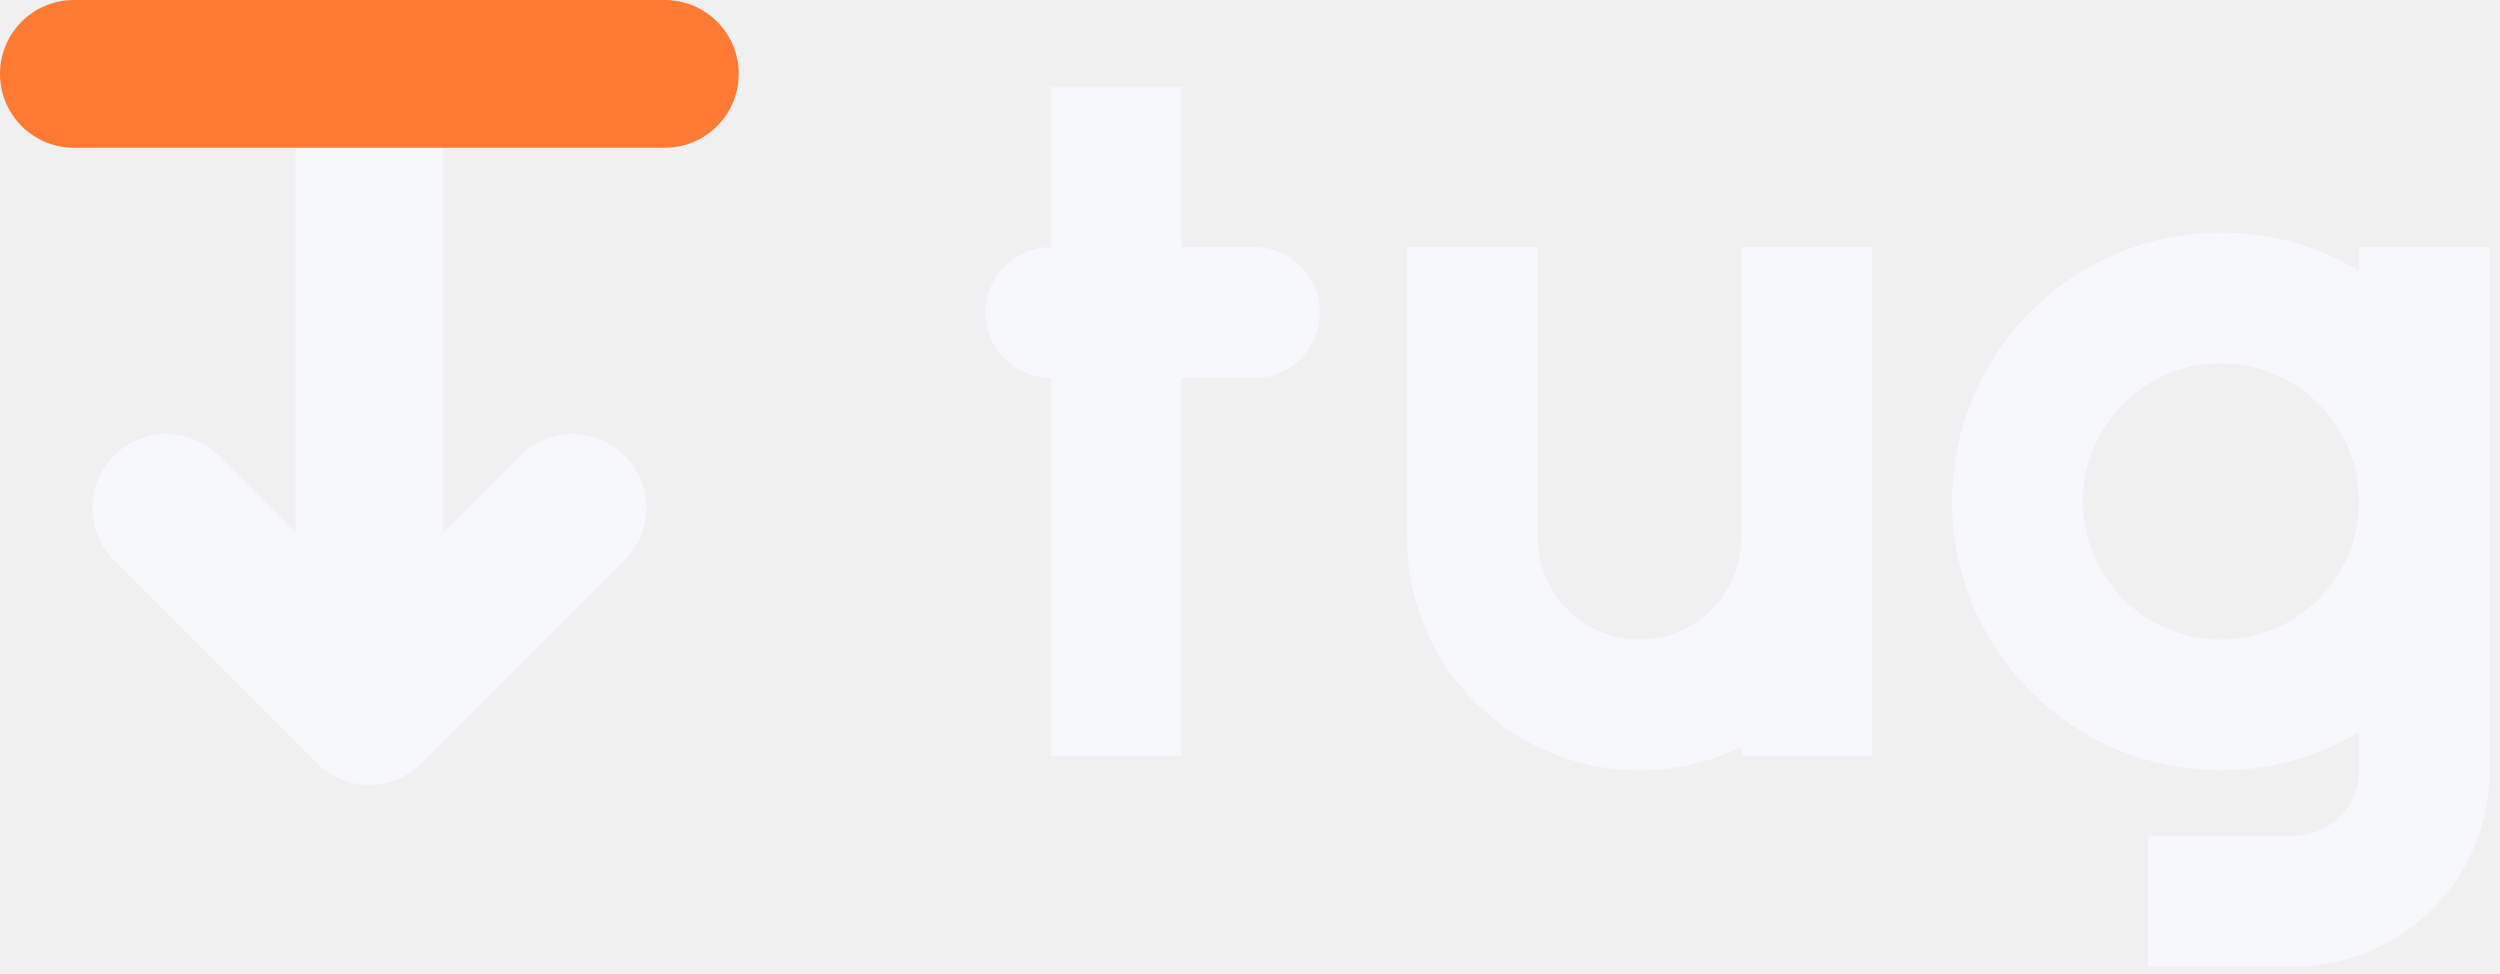
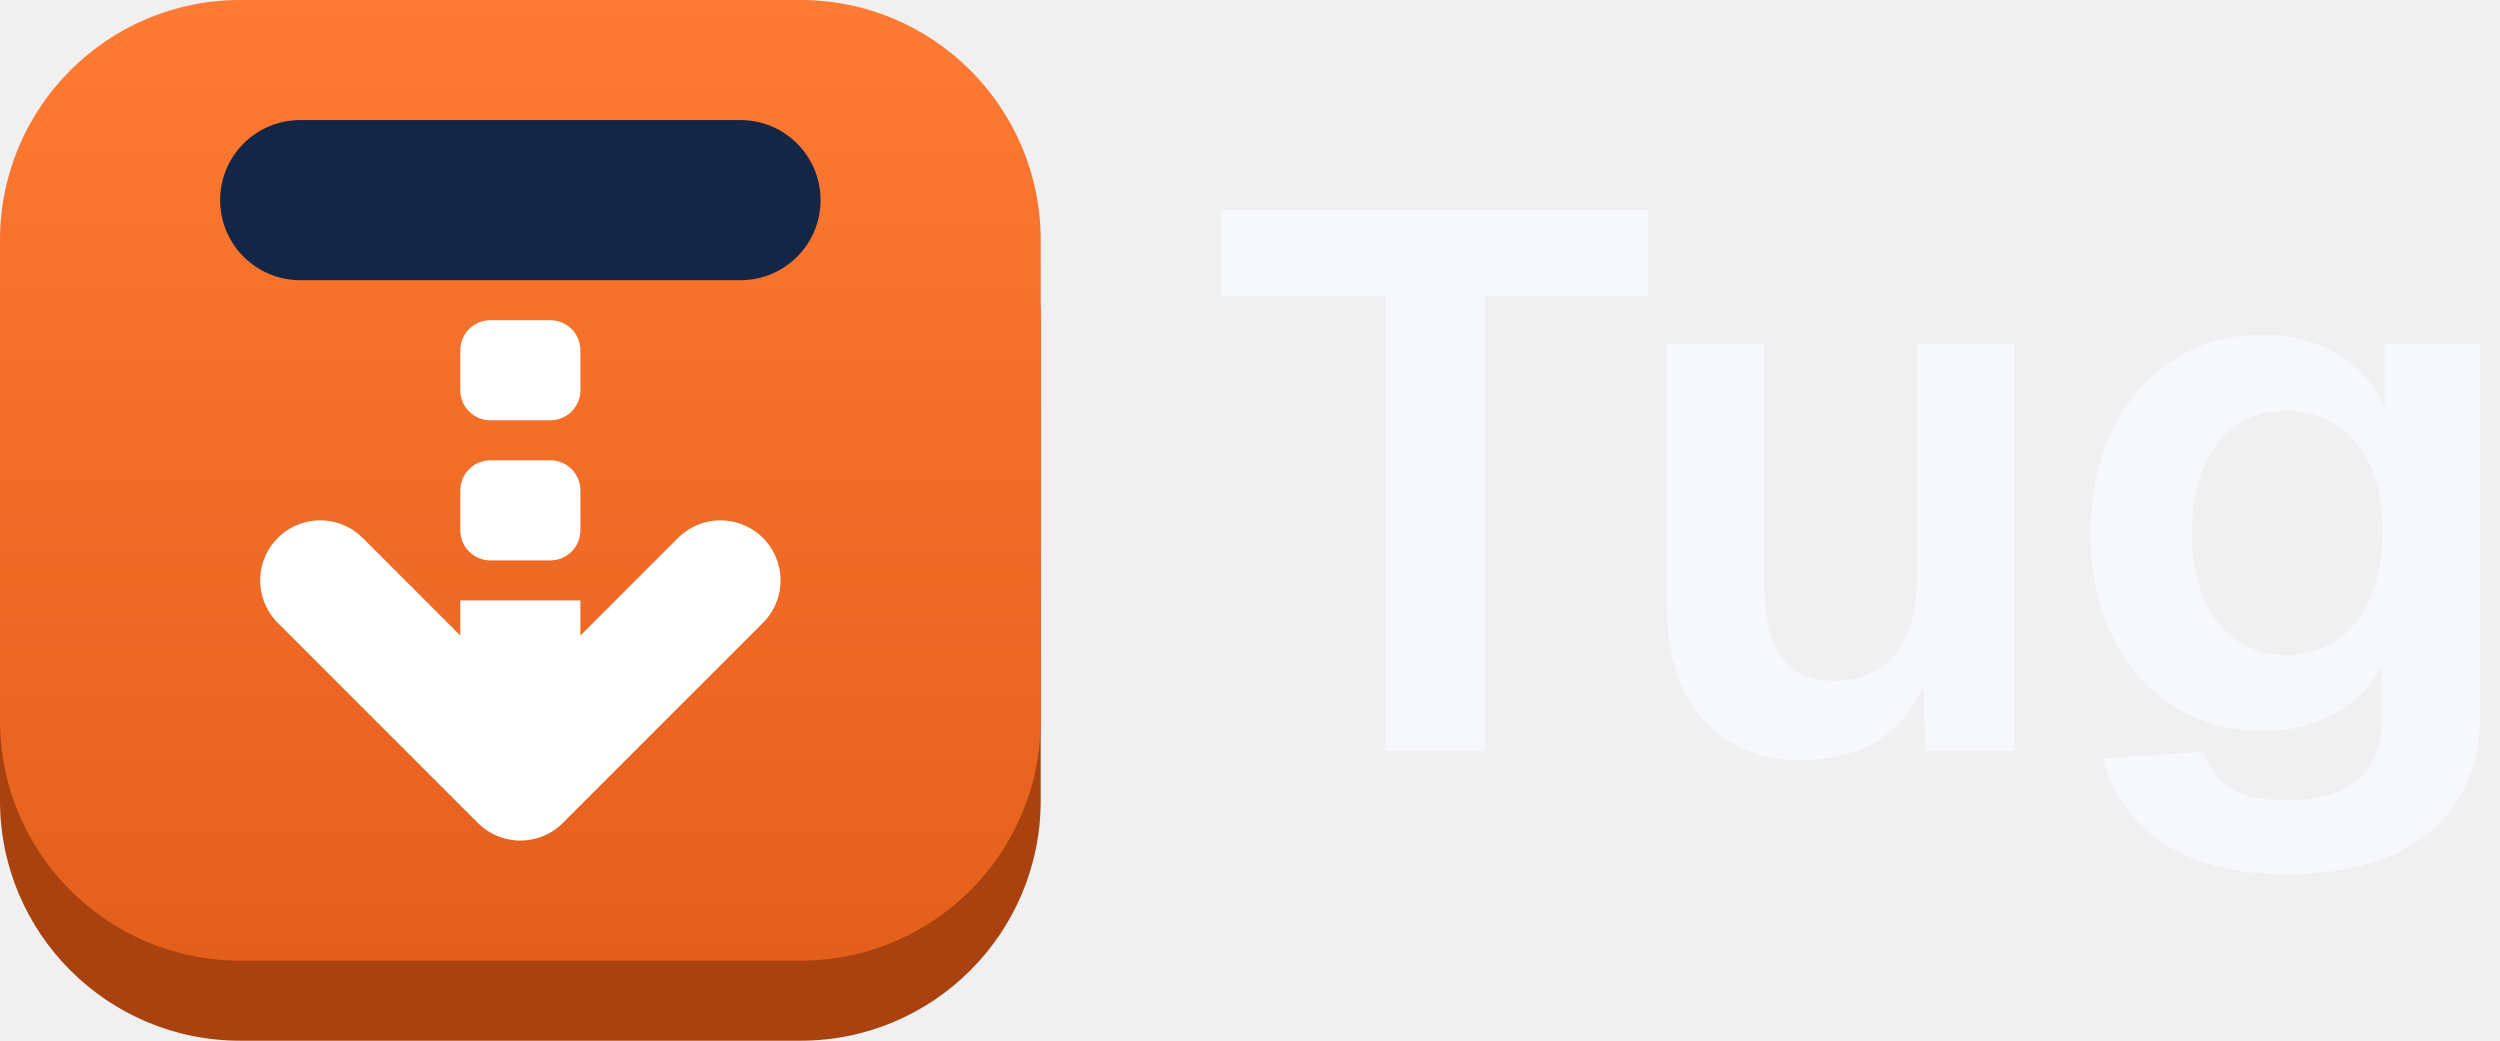
- <svg xmlns="http://www.w3.org/2000/svg" viewBox="0 -4 344 134">
-   <g transform="translate(0 -4) scale(0.635294)">
-     <rect x="64" y="16" width="32" height="138" fill="#F6F8FC" />
-     <path d="M36 110 L80 154 L124 110" fill="none" stroke="#F6F8FC" stroke-width="32" stroke-linecap="round" stroke-linejoin="round" />
-     <rect x="0" y="0" width="160" height="32" rx="16" fill="#FF7A33" />
-   </g>
-   <g transform="translate(135.6 0)">
-     <g fill="#F6F8FC">
-       <rect x="9" y="8" width="18" height="92" />
-       <rect x="0" y="30" width="46" height="18" rx="9.0" />
-     </g>
-     <g fill="none" stroke="#F6F8FC" stroke-width="18">
-       <path d="M67 30 V70 A23 23 0 0 0 113 70" />
-       <path d="M113 30 V100" />
-       <circle cx="170" cy="65" r="28" />
-       <path d="M198 30 V102 A18 18 0 0 1 180 120 H160" />
-     </g>
-   </g>
+ <svg xmlns="http://www.w3.org/2000/svg" viewBox="12 12 249.831 104" role="img" aria-label="Tug">
+   <defs>
+     <linearGradient id="tug-face" x1="0" y1="12" x2="0" y2="108" gradientUnits="userSpaceOnUse">
+       <stop offset="0" stop-color="#FF7A33" />
+       <stop offset="1" stop-color="#E35F1C" />
+     </linearGradient>
+   </defs>
+   <rect x="12" y="20" width="104" height="96" rx="24" fill="#A9420F" />
+   <rect x="12" y="12" width="104" height="96" rx="24" fill="url(#tug-face)" />
+   <rect x="58" y="44" width="12" height="10" rx="3" fill="#FFFFFF" />
+   <rect x="58" y="58" width="12" height="10" rx="3" fill="#FFFFFF" />
+   <rect x="58" y="72" width="12" height="14" fill="#FFFFFF" />
+   <path d="M44 70L64 90L84 70" fill="none" stroke="#FFFFFF" stroke-width="12" stroke-linecap="round" stroke-linejoin="round" />
+   <rect x="34" y="24" width="60" height="16" rx="8" fill="#142645" />
+   <path transform="translate(133.162 87.04) scale(0.076169)" fill="#F6F8FC" d="M227 0V-597H11V-710H572V-597H357V0ZM772 12Q691 12 643.5 -41.5Q596 -95 596 -190V-534H724V-222Q724 -155 746.5 -123.5Q769 -92 815 -92Q867 -92 895.5 -126.5Q924 -161 924 -227V-534H1052V0H935L932 -147L948 -142Q936 -66 891 -27Q846 12 772 12ZM1411 162Q1341 162 1291 143Q1241 124 1210.5 89.5Q1180 55 1168 10L1300 1Q1310 31 1334.5 48Q1359 65 1411 65Q1470 65 1502 38.5Q1534 12 1534 -44V-112Q1515 -73 1473 -49.5Q1431 -26 1379 -26Q1313 -26 1261.5 -58.5Q1210 -91 1181 -149.5Q1152 -208 1152 -285Q1152 -362 1180.5 -420.5Q1209 -479 1260 -512.5Q1311 -546 1377 -546Q1435 -546 1477 -520Q1519 -494 1538 -451V-534H1663V-47Q1663 21 1631.5 68Q1600 115 1543.5 138.5Q1487 162 1411 162ZM1409 -126Q1466 -126 1500 -168.5Q1534 -211 1535 -286Q1536 -336 1520.5 -371.5Q1505 -407 1476.5 -426.5Q1448 -446 1409 -446Q1350 -446 1317.5 -402.5Q1285 -359 1285 -286Q1285 -213 1318.5 -169.5Q1352 -126 1409 -126Z" />
</svg>
